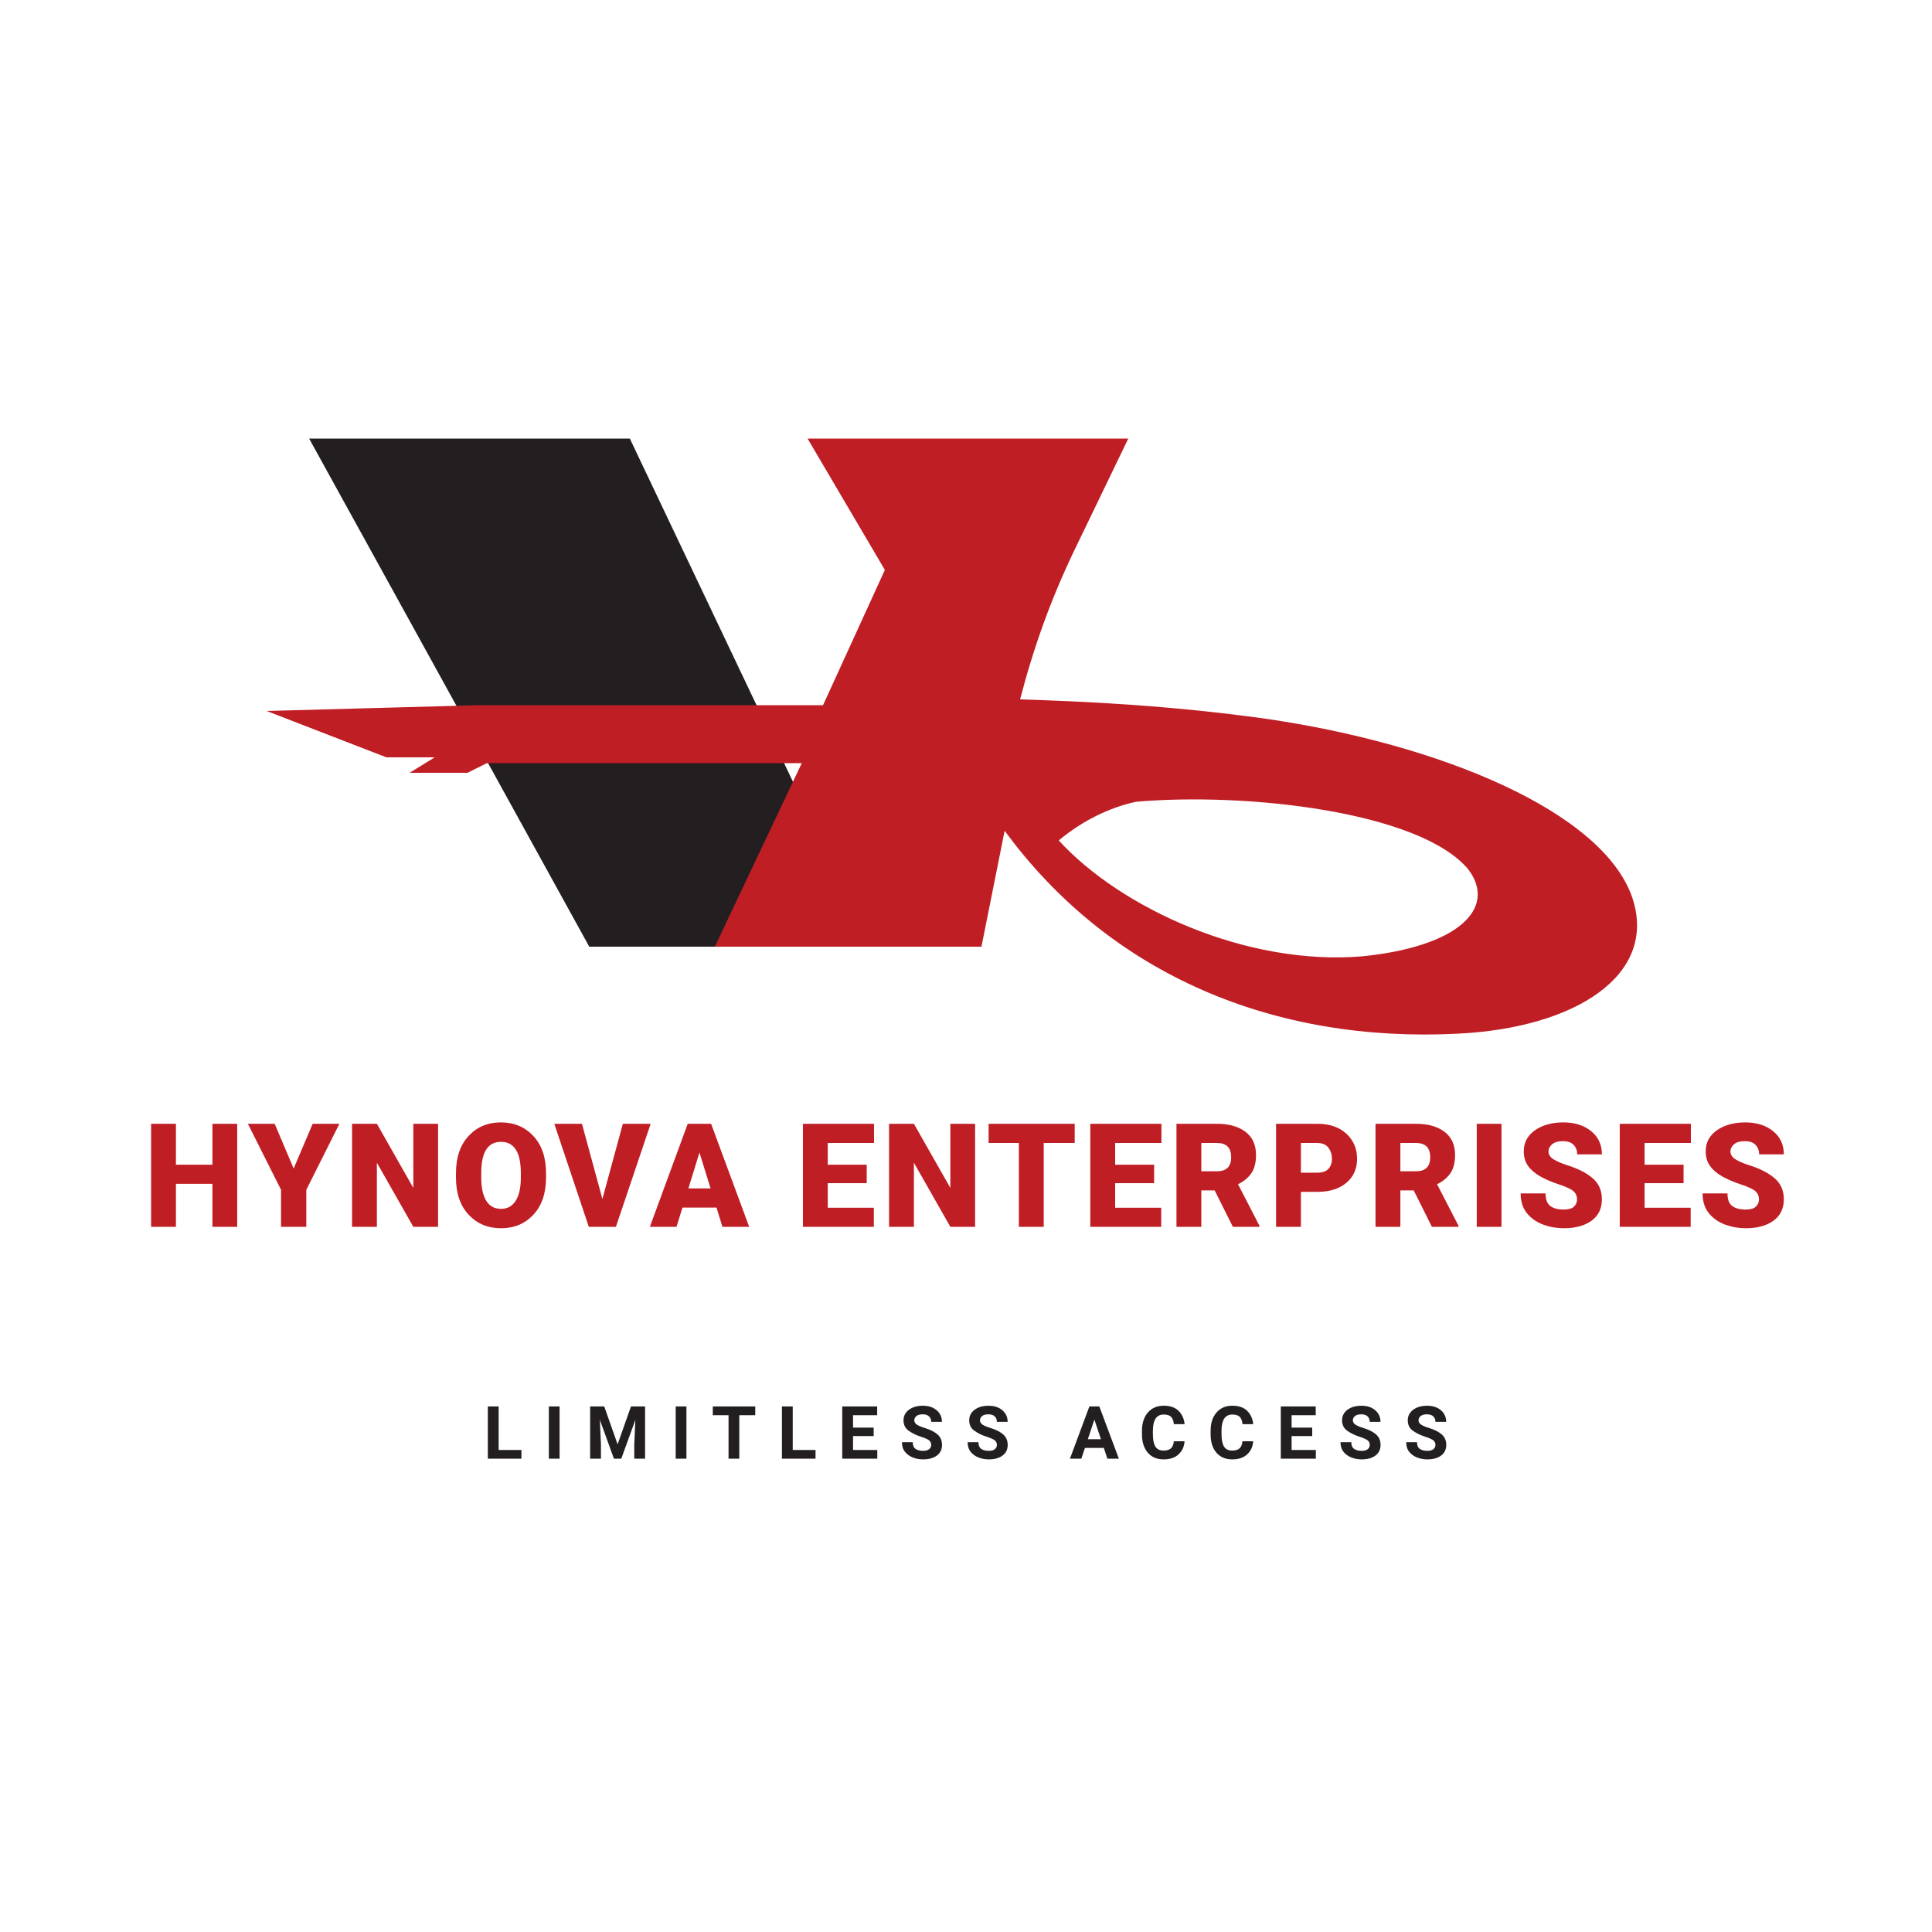
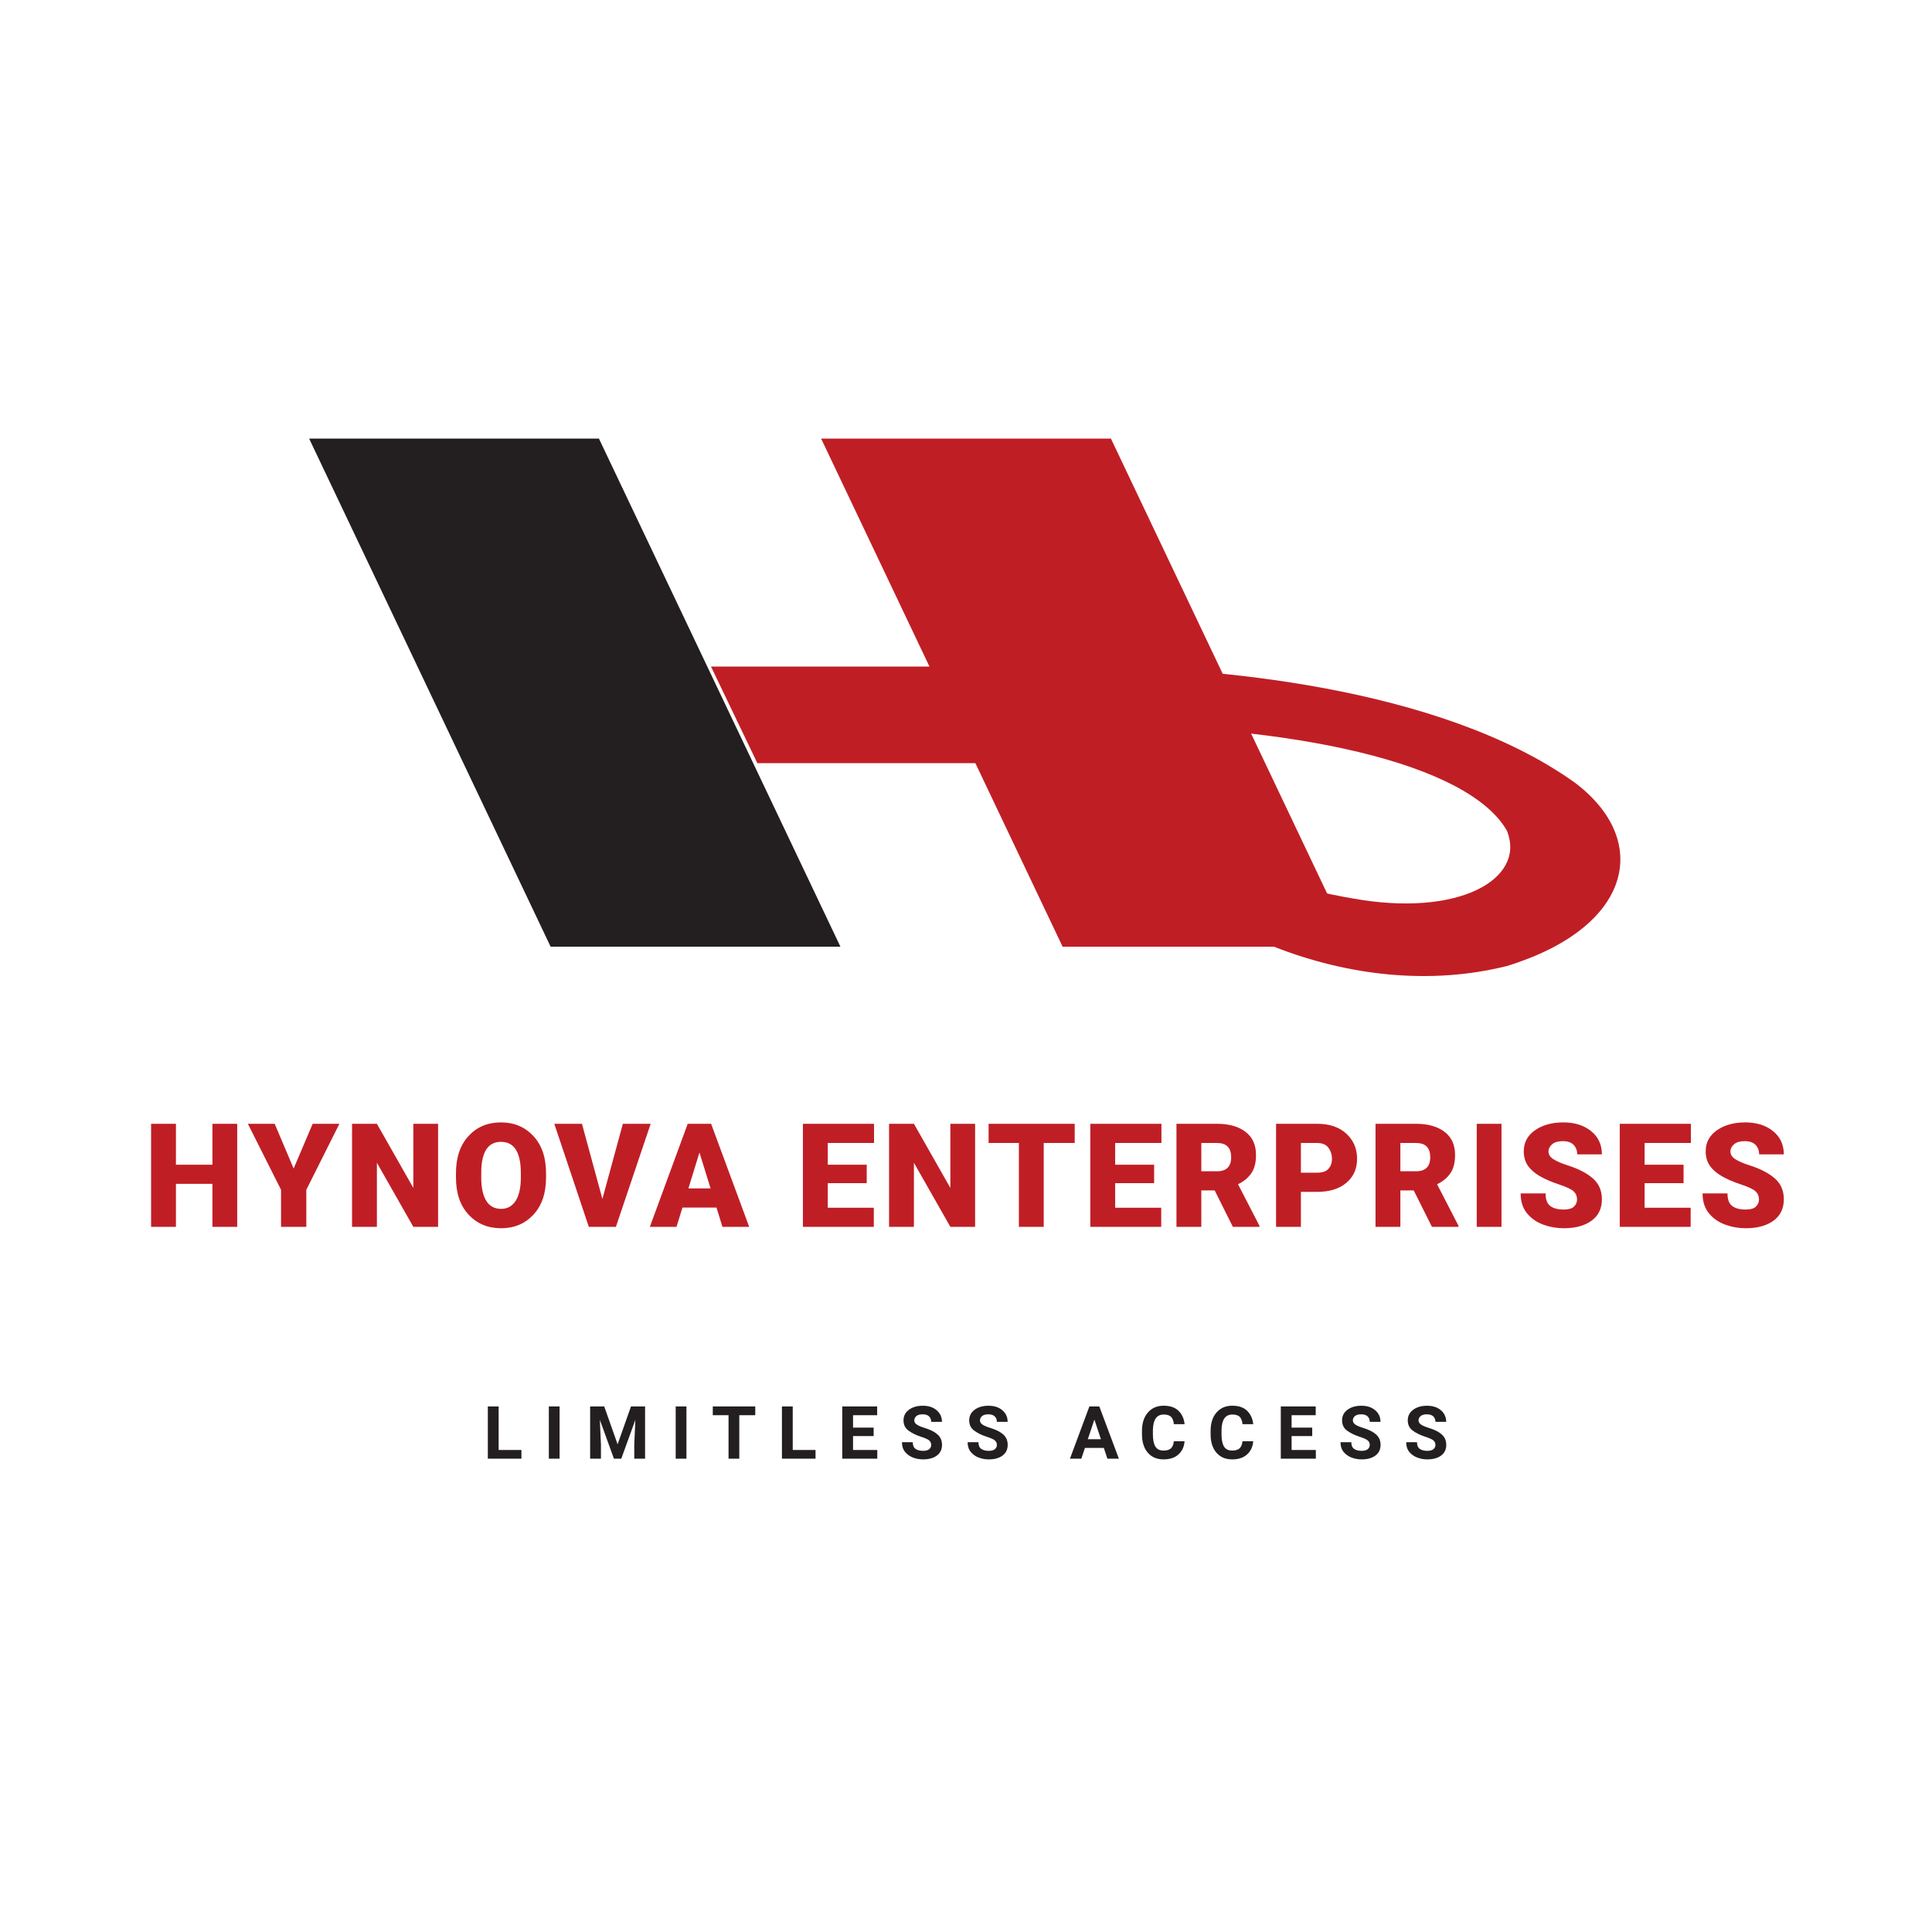
<svg xmlns="http://www.w3.org/2000/svg" viewBox="0 0 1000 1000" width="100%" height="100%">
  <defs>
    <style>
      .hynova-text-brand {
        font-family: 'Plus Jakarta Sans', system-ui, -apple-system, 'Segoe UI', Roboto, sans-serif;
        font-weight: 800;
        font-size: 75px;
        fill: #C01E25;
        letter-spacing: 0.035em;
      }
      .hynova-text-tagline {
        font-family: 'Plus Jakarta Sans', system-ui, -apple-system, 'Segoe UI', Roboto, sans-serif;
        font-weight: 600;
        font-size: 38px;
        fill: #231F20;
        letter-spacing: 0.28em;
      }
    </style>
  </defs>
  <g id="hynova-monogram">
-     <polygon points="160,227 326,227 451,490 305,490" fill="#231F20" />
-     <path fill-rule="evenodd" fill="#C01E25" d="       M 418,227       L 584,227       L 556,285       C 544,310 535,335 528,362       C 560,363 605,365 655,372       C 745,385 830,420 845,465       C 858,505 815,532 755,535       C 660,540 575,505 520,430       L 508,490       L 370,490       L 415,395       L 252,395       L 242,400       L 212,400       L 225,392       L 200,392       L 138,368       L 248,365       L 426,365       L 458,295       Z       M 588,415       C 645,410 735,420 760,450       C 775,470 755,490 705,495       C 645,500 580,470 548,435       C 560,425 574,418 588,415       Z     " />
+     <polygon points="160,227 310,227 435,490 285,490" fill="#231F20" />
+     <polygon points="425,227 575,227 700,490 550,490" fill="#C01E25" />
+     <polygon points="368,345 484,345 508,395 392,395" fill="#C01E25" />
+     <path fill="#C01E25" fill-rule="evenodd" d="         M 560,345         C 625,345 745,355 815,405         C 855,435 845,480 780,500         C 700,520 610,480 565,420         C 595,425 640,455 700,465         C 755,475 790,455 780,430         C 760,395 670,375 560,375         Z       " />
  </g>
  <text x="500" y="635" text-anchor="middle" class="hynova-text-brand">HYNOVA ENTERPRISES</text>
  <text x="500" y="755" text-anchor="middle" class="hynova-text-tagline">LIMITLESS ACCESS</text>
</svg>
